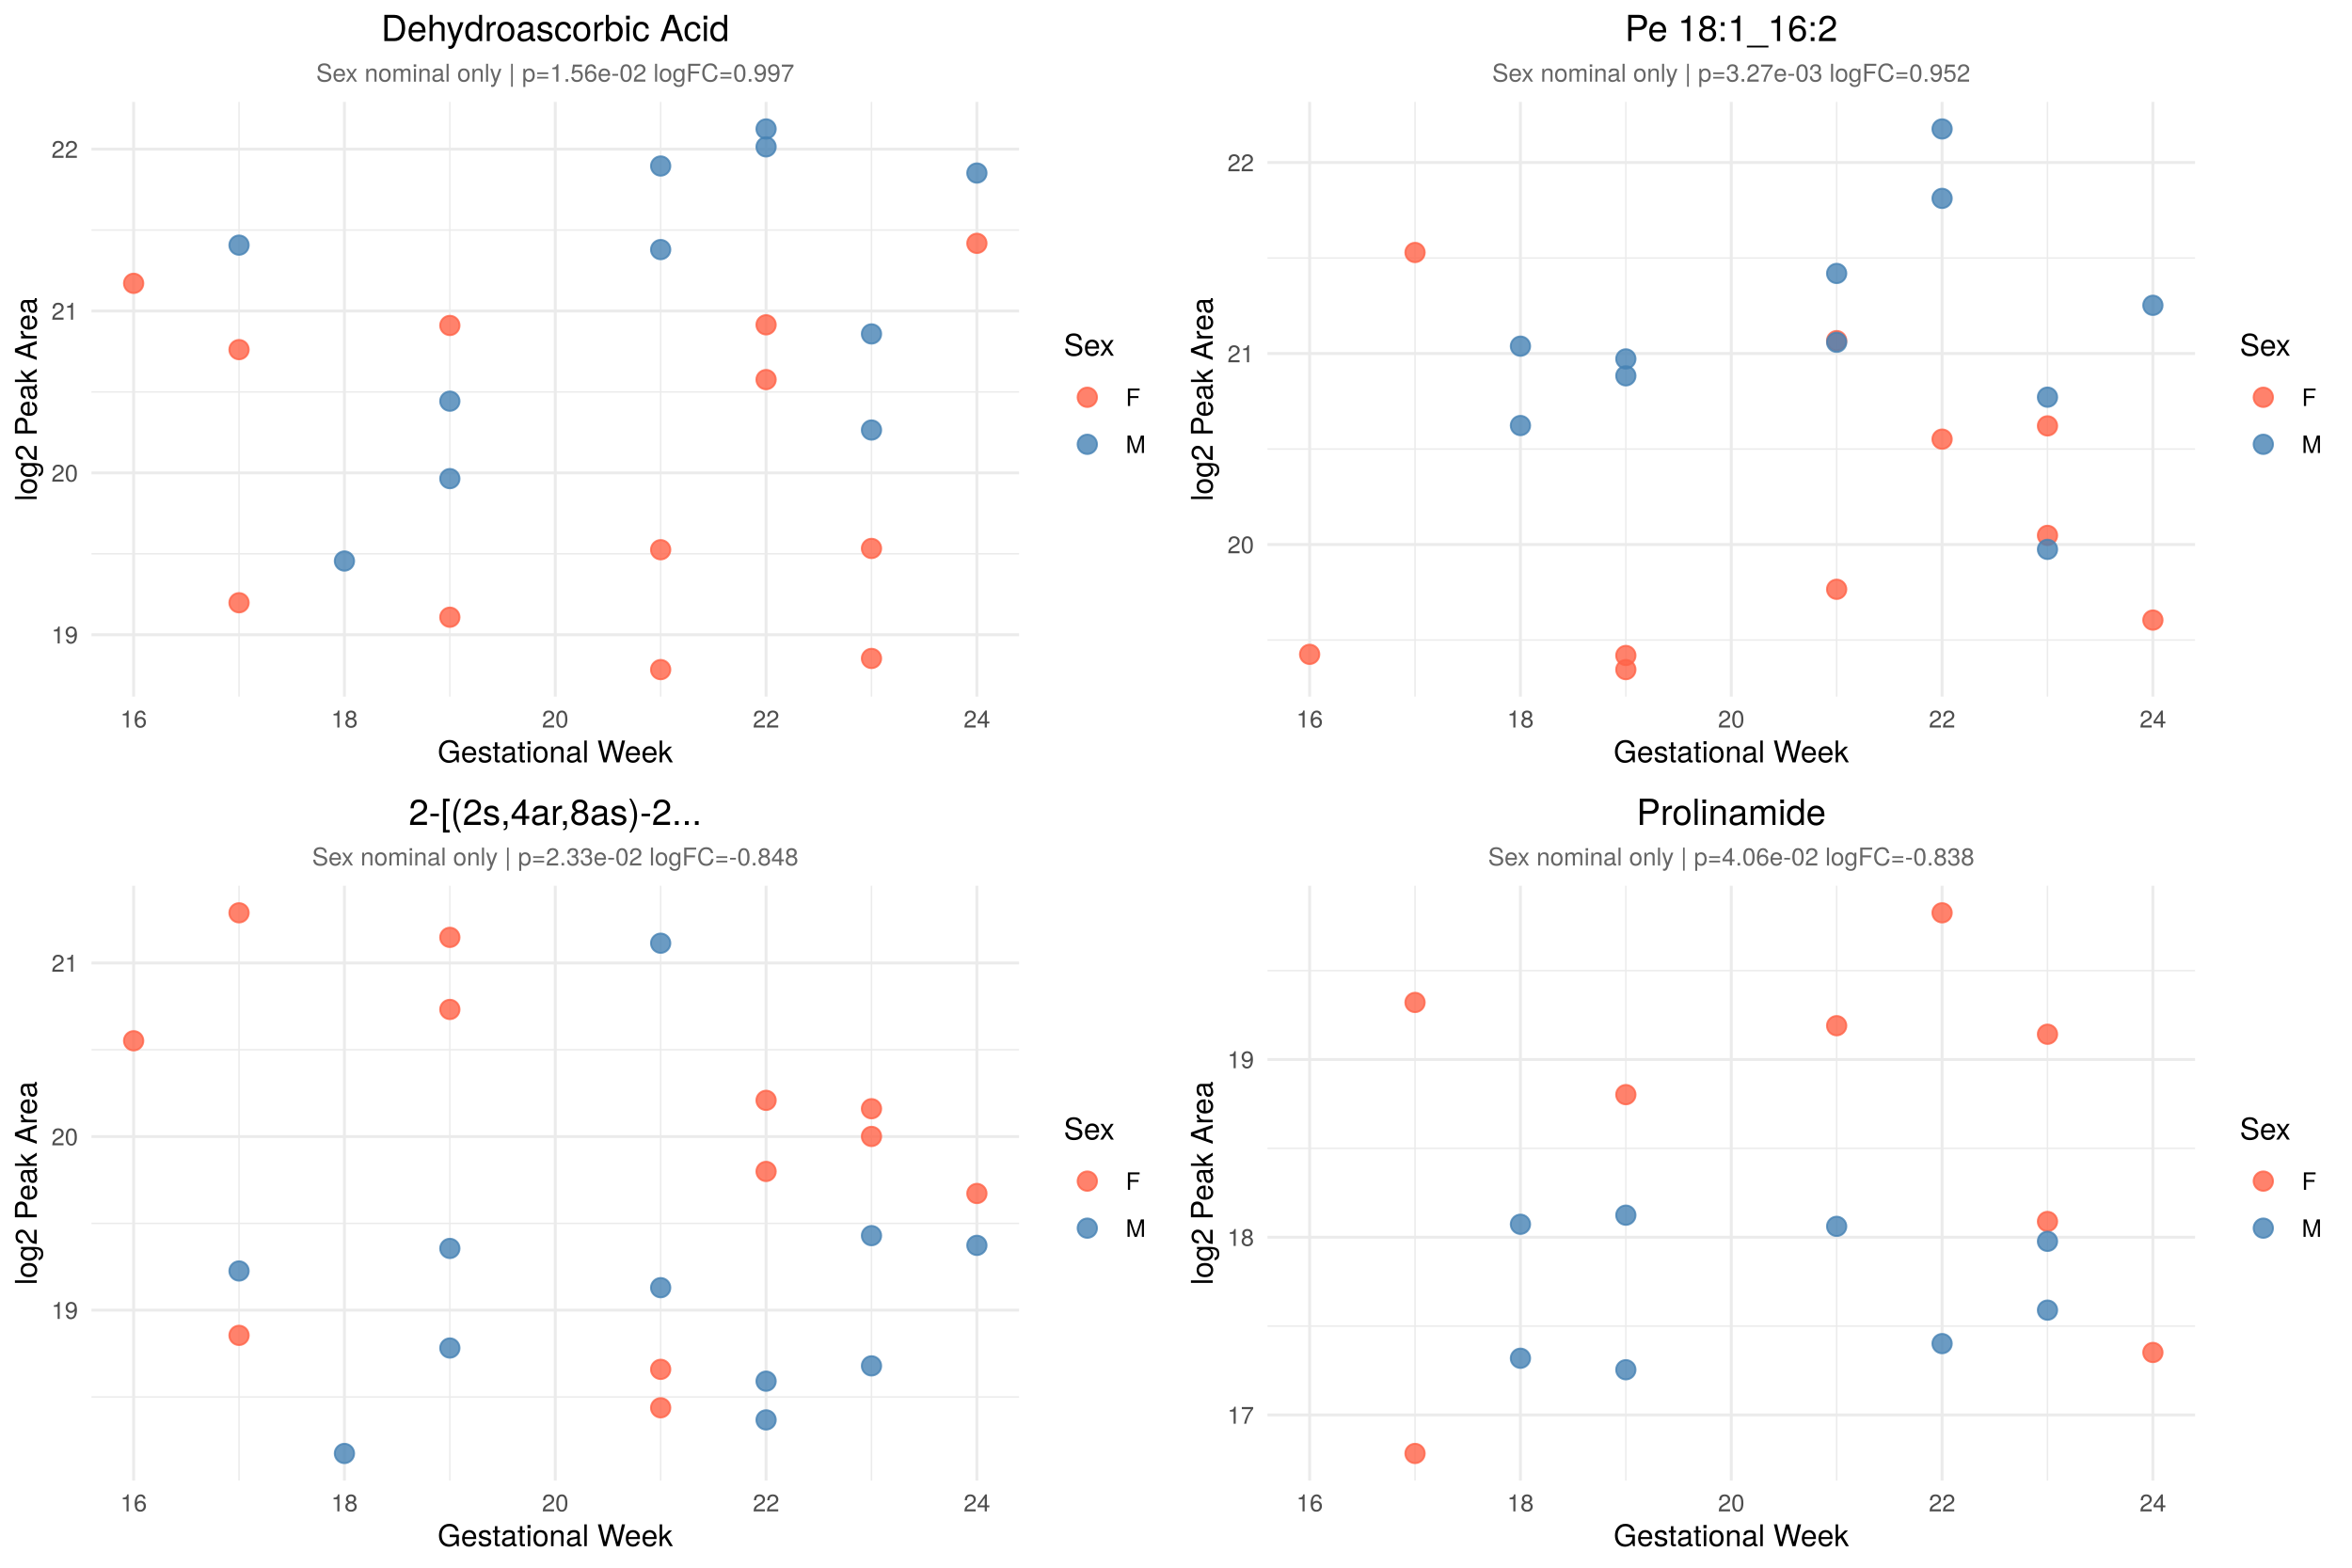
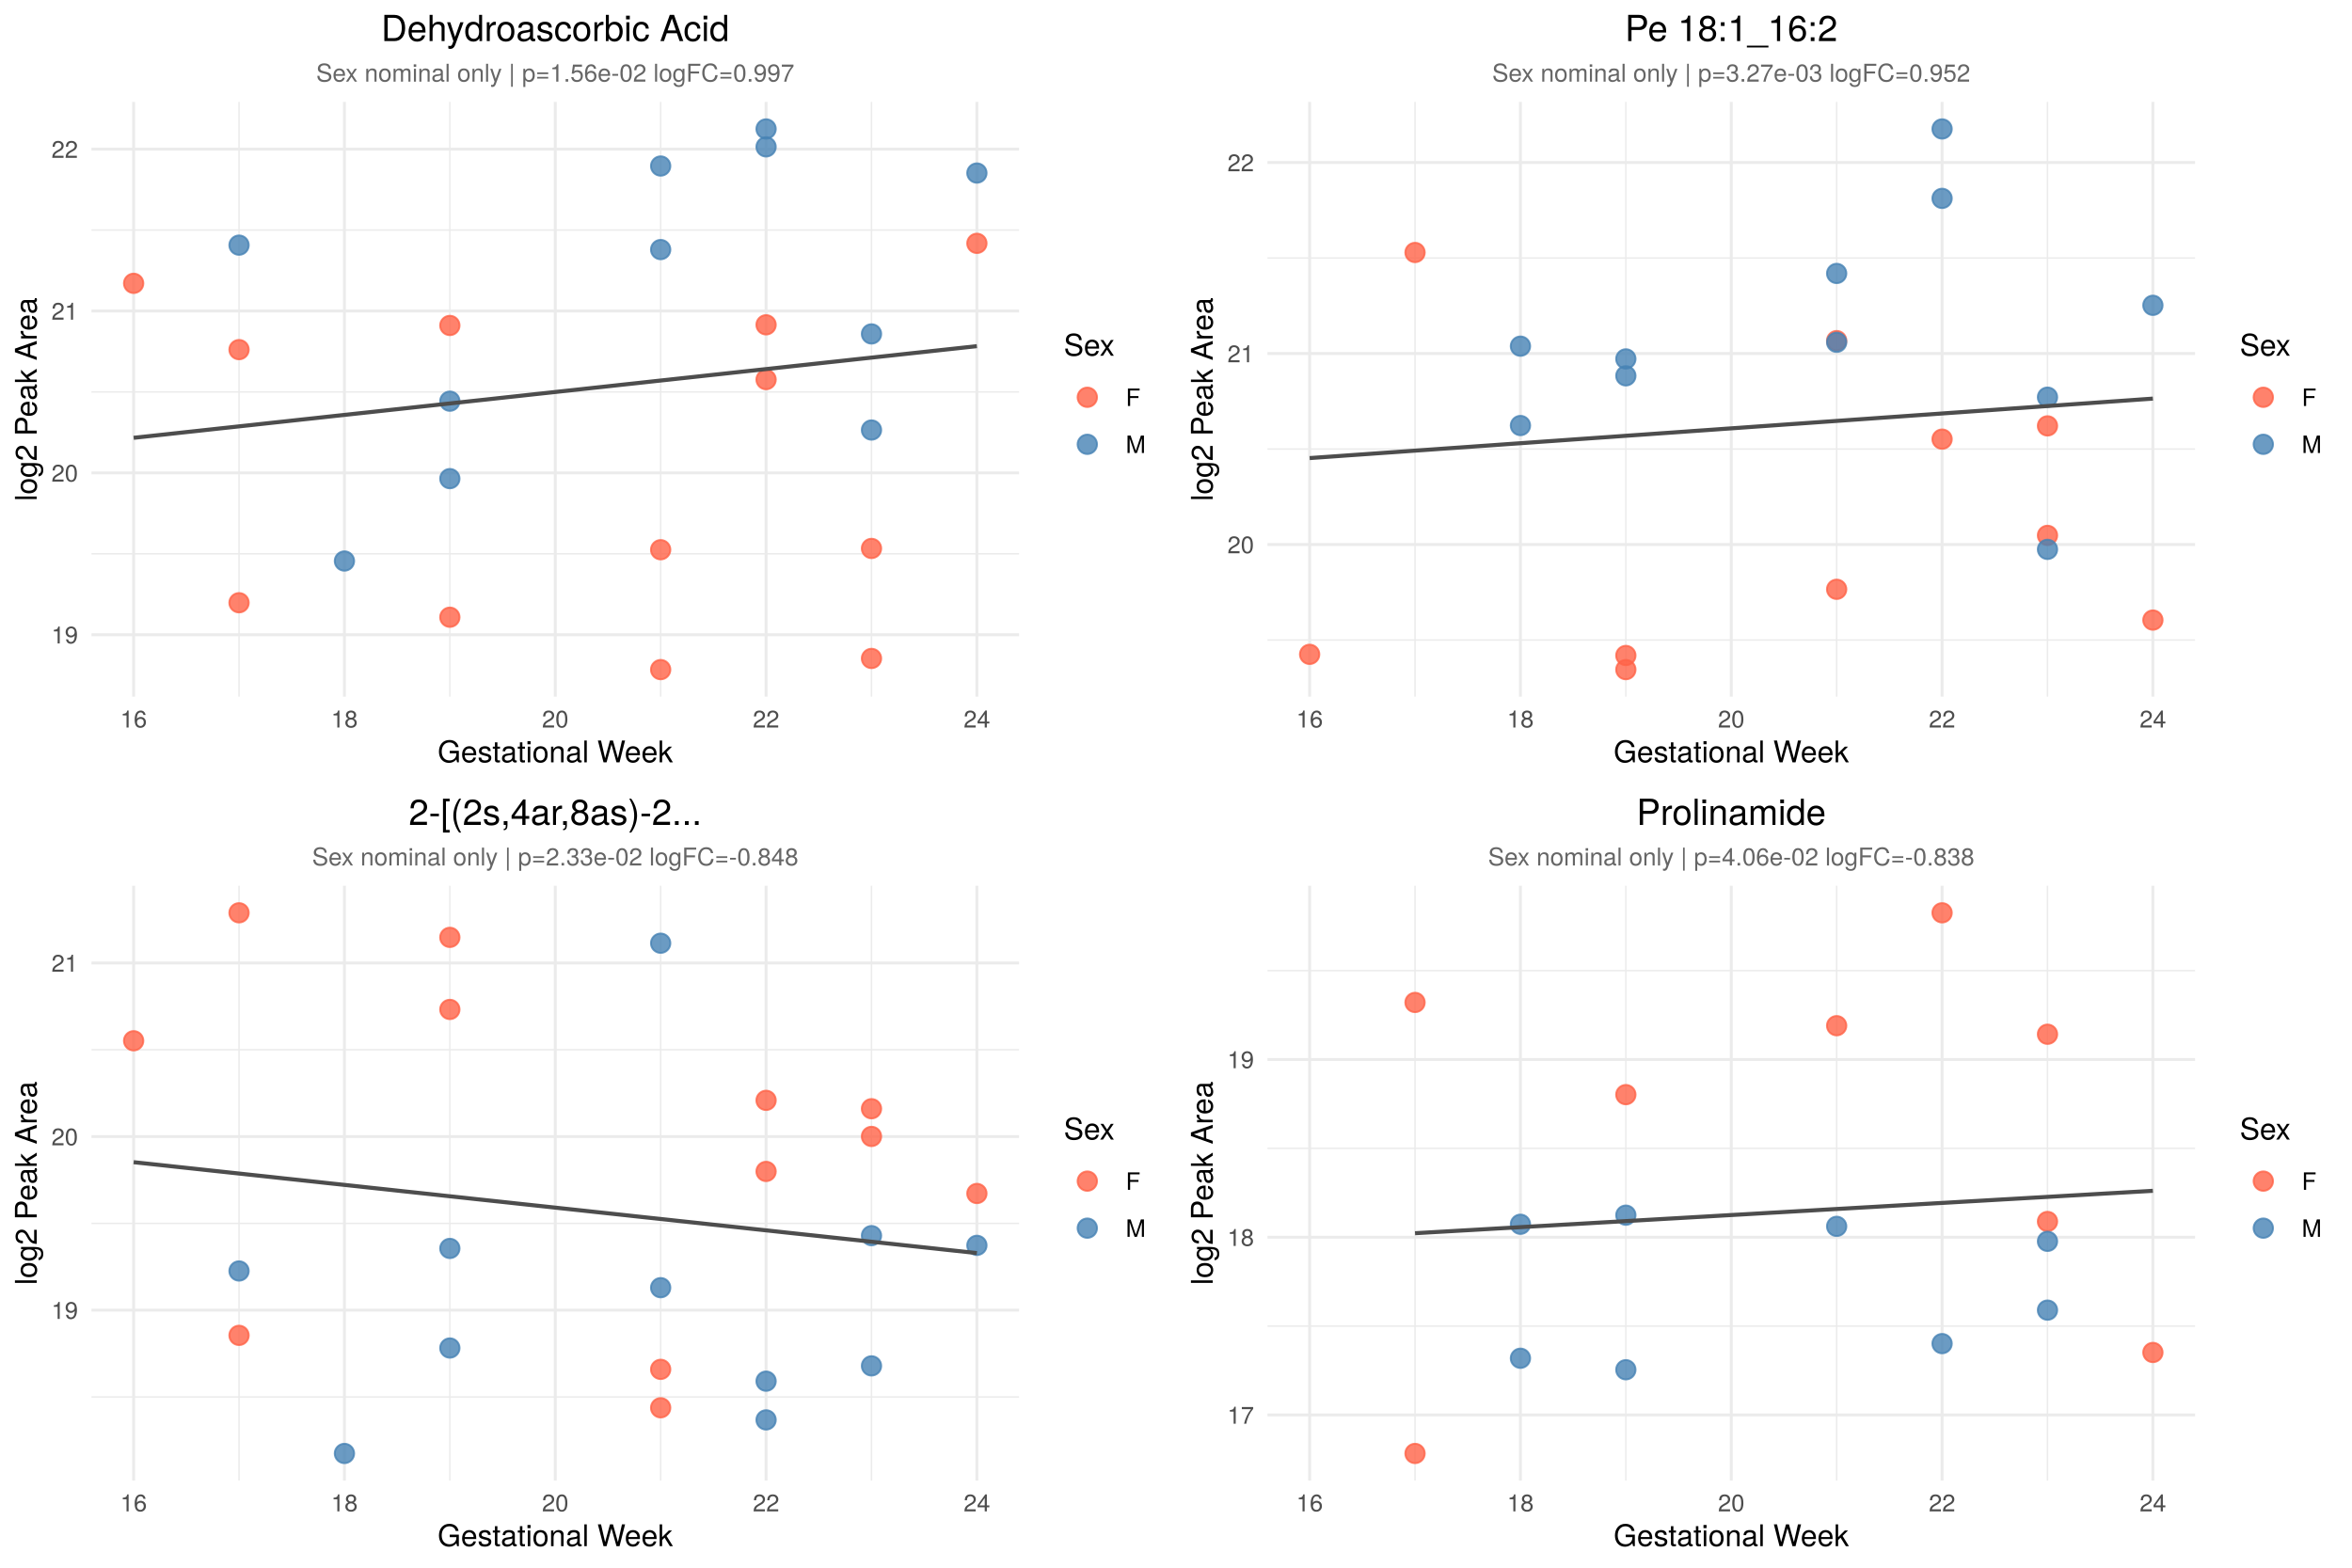
<svg xmlns="http://www.w3.org/2000/svg" class="svglite" width="864.00pt" height="576.00pt" viewBox="0 0 864.00 576.00">
  <defs>
    <style type="text/css">
    .svglite line, .svglite polyline, .svglite polygon, .svglite path, .svglite rect, .svglite circle {
      fill: none;
      stroke: #000000;
      stroke-linecap: round;
      stroke-linejoin: round;
      stroke-miterlimit: 10.00;
    }
    .svglite text {
      white-space: pre;
    }
  </style>
  </defs>
  <rect width="100%" height="100%" style="stroke: none; fill: none;" />
  <defs>
    <clipPath id="cpMC4wMHw4NjQuMDB8MC4wMHw1NzYuMDA=">
      <rect x="0.00" y="0.00" width="864.00" height="576.00" />
    </clipPath>
  </defs>
  <g clip-path="url(#cpMC4wMHw4NjQuMDB8MC4wMHw1NzYuMDA=)">
</g>
  <defs>
    <clipPath id="cpMC4wMHw0MzIuMDB8MC4wMHwyODguMDA=">
      <rect x="0" y="0.00" width="432.00" height="288.00" />
    </clipPath>
  </defs>
  <g clip-path="url(#cpMC4wMHw0MzIuMDB8MC4wMHwyODguMDA=)">
</g>
  <g clip-path="url(#cpMC4wMHw4NjQuMDB8MC4wMHw1NzYuMDA=)">
</g>
  <defs>
    <clipPath id="cpMzMuNjB8Mzc0LjM1fDM3LjQ1fDI1NS45Nw==">
      <rect x="33.60" y="37.45" width="340.75" height="218.52" />
    </clipPath>
  </defs>
  <g clip-path="url(#cpMzMuNjB8Mzc0LjM1fDM3LjQ1fDI1NS45Nw==)">
    <polyline points="33.60,203.48 374.35,203.48 " style="stroke-width: 0.53; stroke: #EBEBEB; stroke-linecap: butt;" />
    <polyline points="33.60,144.00 374.35,144.00 " style="stroke-width: 0.53; stroke: #EBEBEB; stroke-linecap: butt;" />
    <polyline points="33.60,84.53 374.35,84.53 " style="stroke-width: 0.53; stroke: #EBEBEB; stroke-linecap: butt;" />
    <polyline points="87.81,255.97 87.81,37.45 " style="stroke-width: 0.53; stroke: #EBEBEB; stroke-linecap: butt;" />
    <polyline points="165.25,255.97 165.25,37.45 " style="stroke-width: 0.53; stroke: #EBEBEB; stroke-linecap: butt;" />
    <polyline points="242.69,255.97 242.69,37.45 " style="stroke-width: 0.53; stroke: #EBEBEB; stroke-linecap: butt;" />
    <polyline points="320.14,255.97 320.14,37.45 " style="stroke-width: 0.53; stroke: #EBEBEB; stroke-linecap: butt;" />
    <polyline points="33.60,233.22 374.35,233.22 " style="stroke-width: 1.07; stroke: #EBEBEB; stroke-linecap: butt;" />
    <polyline points="33.60,173.74 374.35,173.74 " style="stroke-width: 1.07; stroke: #EBEBEB; stroke-linecap: butt;" />
    <polyline points="33.60,114.27 374.35,114.27 " style="stroke-width: 1.07; stroke: #EBEBEB; stroke-linecap: butt;" />
    <polyline points="33.60,54.79 374.35,54.79 " style="stroke-width: 1.07; stroke: #EBEBEB; stroke-linecap: butt;" />
    <polyline points="49.09,255.97 49.09,37.45 " style="stroke-width: 1.07; stroke: #EBEBEB; stroke-linecap: butt;" />
    <polyline points="126.53,255.97 126.53,37.45 " style="stroke-width: 1.07; stroke: #EBEBEB; stroke-linecap: butt;" />
    <polyline points="203.97,255.97 203.97,37.45 " style="stroke-width: 1.07; stroke: #EBEBEB; stroke-linecap: butt;" />
    <polyline points="281.42,255.97 281.42,37.45 " style="stroke-width: 1.07; stroke: #EBEBEB; stroke-linecap: butt;" />
    <polyline points="358.86,255.97 358.86,37.45 " style="stroke-width: 1.07; stroke: #EBEBEB; stroke-linecap: butt;" />
    <circle cx="242.69" cy="246.03" r="3.56" style="stroke-width: 0.71; stroke: #FF6347; stroke-opacity: 0.80; fill: #FF6347; fill-opacity: 0.80;" />
    <circle cx="281.42" cy="119.34" r="3.56" style="stroke-width: 0.71; stroke: #FF6347; stroke-opacity: 0.80; fill: #FF6347; fill-opacity: 0.80;" />
    <circle cx="281.42" cy="53.96" r="3.56" style="stroke-width: 0.71; stroke: #4682B4; stroke-opacity: 0.80; fill: #4682B4; fill-opacity: 0.80;" />
    <circle cx="242.69" cy="201.98" r="3.56" style="stroke-width: 0.71; stroke: #FF6347; stroke-opacity: 0.80; fill: #FF6347; fill-opacity: 0.80;" />
    <circle cx="281.42" cy="47.38" r="3.56" style="stroke-width: 0.71; stroke: #4682B4; stroke-opacity: 0.80; fill: #4682B4; fill-opacity: 0.80;" />
    <circle cx="281.42" cy="139.47" r="3.56" style="stroke-width: 0.71; stroke: #FF6347; stroke-opacity: 0.80; fill: #FF6347; fill-opacity: 0.80;" />
    <circle cx="242.69" cy="91.70" r="3.56" style="stroke-width: 0.71; stroke: #4682B4; stroke-opacity: 0.80; fill: #4682B4; fill-opacity: 0.80;" />
    <circle cx="126.53" cy="206.13" r="3.56" style="stroke-width: 0.71; stroke: #4682B4; stroke-opacity: 0.80; fill: #4682B4; fill-opacity: 0.80;" />
    <circle cx="320.14" cy="241.93" r="3.56" style="stroke-width: 0.71; stroke: #FF6347; stroke-opacity: 0.80; fill: #FF6347; fill-opacity: 0.80;" />
    <circle cx="320.14" cy="201.51" r="3.56" style="stroke-width: 0.71; stroke: #FF6347; stroke-opacity: 0.80; fill: #FF6347; fill-opacity: 0.80;" />
    <circle cx="87.81" cy="128.46" r="3.56" style="stroke-width: 0.71; stroke: #FF6347; stroke-opacity: 0.80; fill: #FF6347; fill-opacity: 0.80;" />
    <circle cx="358.86" cy="63.58" r="3.56" style="stroke-width: 0.71; stroke: #4682B4; stroke-opacity: 0.80; fill: #4682B4; fill-opacity: 0.80;" />
    <circle cx="87.81" cy="221.46" r="3.56" style="stroke-width: 0.71; stroke: #FF6347; stroke-opacity: 0.80; fill: #FF6347; fill-opacity: 0.80;" />
    <circle cx="49.09" cy="104.10" r="3.56" style="stroke-width: 0.71; stroke: #FF6347; stroke-opacity: 0.80; fill: #FF6347; fill-opacity: 0.80;" />
    <circle cx="320.14" cy="158.00" r="3.56" style="stroke-width: 0.71; stroke: #4682B4; stroke-opacity: 0.80; fill: #4682B4; fill-opacity: 0.80;" />
    <circle cx="165.25" cy="119.58" r="3.56" style="stroke-width: 0.71; stroke: #FF6347; stroke-opacity: 0.80; fill: #FF6347; fill-opacity: 0.80;" />
    <circle cx="320.14" cy="122.69" r="3.56" style="stroke-width: 0.71; stroke: #4682B4; stroke-opacity: 0.80; fill: #4682B4; fill-opacity: 0.80;" />
    <circle cx="358.86" cy="89.41" r="3.56" style="stroke-width: 0.71; stroke: #FF6347; stroke-opacity: 0.80; fill: #FF6347; fill-opacity: 0.80;" />
    <circle cx="165.25" cy="226.78" r="3.56" style="stroke-width: 0.71; stroke: #FF6347; stroke-opacity: 0.80; fill: #FF6347; fill-opacity: 0.80;" />
    <circle cx="87.81" cy="90.07" r="3.56" style="stroke-width: 0.71; stroke: #4682B4; stroke-opacity: 0.80; fill: #4682B4; fill-opacity: 0.80;" />
    <circle cx="165.25" cy="175.86" r="3.56" style="stroke-width: 0.71; stroke: #4682B4; stroke-opacity: 0.80; fill: #4682B4; fill-opacity: 0.80;" />
    <circle cx="165.25" cy="147.40" r="3.56" style="stroke-width: 0.71; stroke: #4682B4; stroke-opacity: 0.80; fill: #4682B4; fill-opacity: 0.80;" />
    <circle cx="242.69" cy="61.00" r="3.56" style="stroke-width: 0.71; stroke: #4682B4; stroke-opacity: 0.80; fill: #4682B4; fill-opacity: 0.80;" />
+     <polyline points="49.09,160.86 53.01,160.44 56.93,160.01 60.85,159.59 64.77,159.16 68.69,158.73 72.61,158.31 76.54,157.88 80.46,157.45 84.38,157.03 88.30,156.60 92.22,156.18 96.14,155.75 100.06,155.32 103.98,154.90 107.91,154.47 111.83,154.04 115.75,153.62 119.67,153.19 123.59,152.76 127.51,152.34 131.43,151.91 135.35,151.49 139.27,151.06 143.20,150.63 147.12,150.21 151.04,149.78 154.96,149.35 158.88,148.93 162.80,148.50 166.72,148.08 170.64,147.65 174.56,147.22 178.49,146.80 182.41,146.37 186.33,145.94 190.25,145.52 194.17,145.09 198.09,144.66 202.01,144.24 205.93,143.81 209.85,143.39 213.78,142.96 217.70,142.53 221.62,142.11 225.54,141.68 229.46,141.25 233.38,140.83 237.30,140.40 241.22,139.97 245.14,139.55 249.07,139.12 252.99,138.70 256.91,138.27 260.83,137.84 264.75,137.42 268.67,136.99 272.59,136.56 276.51,136.14 280.44,135.71 284.36,135.29 288.28,134.86 292.20,134.43 296.12,134.01 300.04,133.58 303.96,133.15 307.88,132.73 311.80,132.30 315.73,131.87 319.65,131.45 323.57,131.02 327.49,130.60 331.41,130.17 335.33,129.74 339.25,129.32 343.17,128.89 347.09,128.46 351.02,128.04 354.94,127.61 358.86,127.18 " style="stroke-width: 1.49; stroke: #4D4D4D; stroke-linecap: butt;" />
  </g>
  <g clip-path="url(#cpMC4wMHw4NjQuMDB8MC4wMHw1NzYuMDA=)">
    <text x="28.67" y="236.42" text-anchor="end" style="font-size: 8.80px; font-weight: 0;fill: #4D4D4D; font-family: &quot;TeX Gyre Heros&quot;;" textLength="9.78px" lengthAdjust="spacingAndGlyphs">19</text>
    <text x="28.67" y="176.95" text-anchor="end" style="font-size: 8.80px; font-weight: 0;fill: #4D4D4D; font-family: &quot;TeX Gyre Heros&quot;;" textLength="9.78px" lengthAdjust="spacingAndGlyphs">20</text>
    <text x="28.67" y="117.47" text-anchor="end" style="font-size: 8.80px; font-weight: 0;fill: #4D4D4D; font-family: &quot;TeX Gyre Heros&quot;;" textLength="9.78px" lengthAdjust="spacingAndGlyphs">21</text>
    <text x="28.67" y="58.00" text-anchor="end" style="font-size: 8.80px; font-weight: 0;fill: #4D4D4D; font-family: &quot;TeX Gyre Heros&quot;;" textLength="9.78px" lengthAdjust="spacingAndGlyphs">22</text>
    <text x="49.09" y="267.31" text-anchor="middle" style="font-size: 8.80px; font-weight: 0;fill: #4D4D4D; font-family: &quot;TeX Gyre Heros&quot;;" textLength="9.78px" lengthAdjust="spacingAndGlyphs">16</text>
    <text x="126.53" y="267.31" text-anchor="middle" style="font-size: 8.80px; font-weight: 0;fill: #4D4D4D; font-family: &quot;TeX Gyre Heros&quot;;" textLength="9.78px" lengthAdjust="spacingAndGlyphs">18</text>
    <text x="203.97" y="267.31" text-anchor="middle" style="font-size: 8.80px; font-weight: 0;fill: #4D4D4D; font-family: &quot;TeX Gyre Heros&quot;;" textLength="9.78px" lengthAdjust="spacingAndGlyphs">20</text>
    <text x="281.42" y="267.31" text-anchor="middle" style="font-size: 8.80px; font-weight: 0;fill: #4D4D4D; font-family: &quot;TeX Gyre Heros&quot;;" textLength="9.78px" lengthAdjust="spacingAndGlyphs">22</text>
    <text x="358.86" y="267.31" text-anchor="middle" style="font-size: 8.80px; font-weight: 0;fill: #4D4D4D; font-family: &quot;TeX Gyre Heros&quot;;" textLength="9.78px" lengthAdjust="spacingAndGlyphs">24</text>
    <text x="203.97" y="280.10" text-anchor="middle" style="font-size: 11.00px; font-weight: 0; font-family: &quot;TeX Gyre Heros&quot;;" textLength="86.80px" lengthAdjust="spacingAndGlyphs">Gestational Week</text>
    <text transform="translate(13.50,146.71) rotate(-90)" text-anchor="middle" style="font-size: 11.00px; font-weight: 0; font-family: &quot;TeX Gyre Heros&quot;;" textLength="75.19px" lengthAdjust="spacingAndGlyphs">log2 Peak Area</text>
    <text x="390.78" y="130.70" style="font-size: 11.00px; font-weight: 0; font-family: &quot;TeX Gyre Heros&quot;;" textLength="18.95px" lengthAdjust="spacingAndGlyphs">Sex</text>
    <circle cx="399.42" cy="145.97" r="3.56" style="stroke-width: 0.71; stroke: #FF6347; stroke-opacity: 0.80; fill: #FF6347; fill-opacity: 0.80;" />
    <circle cx="399.42" cy="163.25" r="3.56" style="stroke-width: 0.71; stroke: #4682B4; stroke-opacity: 0.80; fill: #4682B4; fill-opacity: 0.80;" />
    <text x="413.54" y="149.17" style="font-size: 8.80px; font-weight: 0; font-family: &quot;TeX Gyre Heros&quot;;" textLength="5.38px" lengthAdjust="spacingAndGlyphs">F</text>
    <text x="413.54" y="166.45" style="font-size: 8.80px; font-weight: 0; font-family: &quot;TeX Gyre Heros&quot;;" textLength="7.33px" lengthAdjust="spacingAndGlyphs">M</text>
    <text x="203.97" y="29.99" text-anchor="middle" style="font-size: 9.00px; font-weight: 0;fill: #666666; font-family: &quot;TeX Gyre Heros&quot;;" textLength="178.48px" lengthAdjust="spacingAndGlyphs">Sex nominal only | p=1.56e-02  logFC=0.997</text>
    <text x="203.97" y="15.09" text-anchor="middle" style="font-size: 13.20px; font-weight: 0; font-family: &quot;TeX Gyre Heros&quot;;" textLength="128.24px" lengthAdjust="spacingAndGlyphs">Dehydroascorbic Acid</text>
  </g>
  <defs>
    <clipPath id="cpNDMyLjAwfDg2NC4wMHwwLjAwfDI4OC4wMA==">
      <rect x="432.00" y="0.00" width="432.00" height="288.00" />
    </clipPath>
  </defs>
  <g clip-path="url(#cpNDMyLjAwfDg2NC4wMHwwLjAwfDI4OC4wMA==)">
</g>
  <g clip-path="url(#cpMC4wMHw4NjQuMDB8MC4wMHw1NzYuMDA=)">
</g>
  <defs>
    <clipPath id="cpNDY1LjYwfDgwNi4zNXwzNy40NXwyNTUuOTc=">
      <rect x="465.60" y="37.45" width="340.75" height="218.52" />
    </clipPath>
  </defs>
  <g clip-path="url(#cpNDY1LjYwfDgwNi4zNXwzNy40NXwyNTUuOTc=)">
    <polyline points="465.60,235.16 806.35,235.16 " style="stroke-width: 0.53; stroke: #EBEBEB; stroke-linecap: butt;" />
    <polyline points="465.60,164.98 806.35,164.98 " style="stroke-width: 0.53; stroke: #EBEBEB; stroke-linecap: butt;" />
    <polyline points="465.60,94.80 806.35,94.80 " style="stroke-width: 0.53; stroke: #EBEBEB; stroke-linecap: butt;" />
    <polyline points="519.81,255.97 519.81,37.45 " style="stroke-width: 0.53; stroke: #EBEBEB; stroke-linecap: butt;" />
    <polyline points="597.25,255.97 597.25,37.45 " style="stroke-width: 0.53; stroke: #EBEBEB; stroke-linecap: butt;" />
    <polyline points="674.69,255.97 674.69,37.45 " style="stroke-width: 0.53; stroke: #EBEBEB; stroke-linecap: butt;" />
    <polyline points="752.14,255.97 752.14,37.45 " style="stroke-width: 0.53; stroke: #EBEBEB; stroke-linecap: butt;" />
    <polyline points="465.60,200.07 806.35,200.07 " style="stroke-width: 1.07; stroke: #EBEBEB; stroke-linecap: butt;" />
    <polyline points="465.60,129.89 806.35,129.89 " style="stroke-width: 1.07; stroke: #EBEBEB; stroke-linecap: butt;" />
    <polyline points="465.60,59.71 806.35,59.71 " style="stroke-width: 1.07; stroke: #EBEBEB; stroke-linecap: butt;" />
    <polyline points="481.09,255.97 481.09,37.45 " style="stroke-width: 1.07; stroke: #EBEBEB; stroke-linecap: butt;" />
    <polyline points="558.53,255.97 558.53,37.45 " style="stroke-width: 1.07; stroke: #EBEBEB; stroke-linecap: butt;" />
    <polyline points="635.97,255.97 635.97,37.45 " style="stroke-width: 1.07; stroke: #EBEBEB; stroke-linecap: butt;" />
    <polyline points="713.42,255.97 713.42,37.45 " style="stroke-width: 1.07; stroke: #EBEBEB; stroke-linecap: butt;" />
    <polyline points="790.86,255.97 790.86,37.45 " style="stroke-width: 1.07; stroke: #EBEBEB; stroke-linecap: butt;" />
    <circle cx="674.69" cy="125.15" r="3.56" style="stroke-width: 0.71; stroke: #FF6347; stroke-opacity: 0.80; fill: #FF6347; fill-opacity: 0.80;" />
    <circle cx="713.42" cy="161.35" r="3.56" style="stroke-width: 0.71; stroke: #FF6347; stroke-opacity: 0.80; fill: #FF6347; fill-opacity: 0.80;" />
    <circle cx="713.42" cy="47.38" r="3.56" style="stroke-width: 0.71; stroke: #4682B4; stroke-opacity: 0.80; fill: #4682B4; fill-opacity: 0.80;" />
    <circle cx="674.69" cy="216.52" r="3.56" style="stroke-width: 0.71; stroke: #FF6347; stroke-opacity: 0.80; fill: #FF6347; fill-opacity: 0.80;" />
    <circle cx="713.42" cy="72.89" r="3.56" style="stroke-width: 0.71; stroke: #4682B4; stroke-opacity: 0.80; fill: #4682B4; fill-opacity: 0.80;" />
    <circle cx="674.69" cy="100.47" r="3.56" style="stroke-width: 0.71; stroke: #4682B4; stroke-opacity: 0.80; fill: #4682B4; fill-opacity: 0.80;" />
    <circle cx="558.53" cy="127.19" r="3.56" style="stroke-width: 0.71; stroke: #4682B4; stroke-opacity: 0.80; fill: #4682B4; fill-opacity: 0.80;" />
    <circle cx="752.14" cy="196.71" r="3.56" style="stroke-width: 0.71; stroke: #FF6347; stroke-opacity: 0.80; fill: #FF6347; fill-opacity: 0.80;" />
    <circle cx="752.14" cy="156.48" r="3.56" style="stroke-width: 0.71; stroke: #FF6347; stroke-opacity: 0.80; fill: #FF6347; fill-opacity: 0.80;" />
    <circle cx="558.53" cy="156.35" r="3.56" style="stroke-width: 0.71; stroke: #4682B4; stroke-opacity: 0.80; fill: #4682B4; fill-opacity: 0.80;" />
    <circle cx="519.81" cy="92.77" r="3.56" style="stroke-width: 0.71; stroke: #FF6347; stroke-opacity: 0.80; fill: #FF6347; fill-opacity: 0.80;" />
    <circle cx="790.86" cy="112.18" r="3.56" style="stroke-width: 0.71; stroke: #4682B4; stroke-opacity: 0.80; fill: #4682B4; fill-opacity: 0.80;" />
    <circle cx="481.09" cy="240.42" r="3.56" style="stroke-width: 0.71; stroke: #FF6347; stroke-opacity: 0.80; fill: #FF6347; fill-opacity: 0.80;" />
    <circle cx="752.14" cy="201.85" r="3.56" style="stroke-width: 0.71; stroke: #4682B4; stroke-opacity: 0.80; fill: #4682B4; fill-opacity: 0.80;" />
    <circle cx="597.25" cy="240.84" r="3.56" style="stroke-width: 0.71; stroke: #FF6347; stroke-opacity: 0.80; fill: #FF6347; fill-opacity: 0.80;" />
    <circle cx="752.14" cy="145.93" r="3.56" style="stroke-width: 0.71; stroke: #4682B4; stroke-opacity: 0.80; fill: #4682B4; fill-opacity: 0.80;" />
    <circle cx="790.86" cy="227.83" r="3.56" style="stroke-width: 0.71; stroke: #FF6347; stroke-opacity: 0.80; fill: #FF6347; fill-opacity: 0.80;" />
    <circle cx="597.25" cy="246.03" r="3.56" style="stroke-width: 0.71; stroke: #FF6347; stroke-opacity: 0.80; fill: #FF6347; fill-opacity: 0.80;" />
    <circle cx="597.25" cy="131.87" r="3.56" style="stroke-width: 0.71; stroke: #4682B4; stroke-opacity: 0.80; fill: #4682B4; fill-opacity: 0.80;" />
    <circle cx="597.25" cy="138.09" r="3.56" style="stroke-width: 0.71; stroke: #4682B4; stroke-opacity: 0.80; fill: #4682B4; fill-opacity: 0.80;" />
    <circle cx="674.69" cy="125.77" r="3.56" style="stroke-width: 0.71; stroke: #4682B4; stroke-opacity: 0.80; fill: #4682B4; fill-opacity: 0.80;" />
+     <polyline points="481.09,168.31 485.01,168.03 488.93,167.76 492.85,167.48 496.77,167.20 500.69,166.93 504.61,166.65 508.54,166.37 512.46,166.10 516.38,165.82 520.30,165.54 524.22,165.27 528.14,164.99 532.06,164.71 535.98,164.44 539.91,164.16 543.83,163.88 547.75,163.61 551.67,163.33 555.59,163.05 559.51,162.78 563.43,162.50 567.35,162.22 571.27,161.95 575.20,161.67 579.12,161.39 583.04,161.12 586.96,160.84 590.88,160.57 594.80,160.29 598.72,160.01 602.64,159.74 606.56,159.46 610.49,159.18 614.41,158.91 618.33,158.63 622.25,158.35 626.17,158.08 630.09,157.80 634.01,157.52 637.93,157.25 641.85,156.97 645.78,156.69 649.70,156.42 653.62,156.14 657.54,155.86 661.46,155.59 665.38,155.31 669.30,155.03 673.22,154.76 677.14,154.48 681.07,154.20 684.99,153.93 688.91,153.65 692.83,153.37 696.75,153.10 700.67,152.82 704.59,152.54 708.51,152.27 712.44,151.99 716.36,151.71 720.28,151.44 724.20,151.16 728.12,150.88 732.04,150.61 735.96,150.33 739.88,150.05 743.80,149.78 747.73,149.50 751.65,149.22 755.57,148.95 759.49,148.67 763.41,148.39 767.33,148.12 771.25,147.84 775.17,147.56 779.09,147.29 783.02,147.01 786.94,146.73 790.86,146.46 " style="stroke-width: 1.49; stroke: #4D4D4D; stroke-linecap: butt;" />
  </g>
  <g clip-path="url(#cpMC4wMHw4NjQuMDB8MC4wMHw1NzYuMDA=)">
    <text x="460.67" y="203.28" text-anchor="end" style="font-size: 8.80px; font-weight: 0;fill: #4D4D4D; font-family: &quot;TeX Gyre Heros&quot;;" textLength="9.78px" lengthAdjust="spacingAndGlyphs">20</text>
    <text x="460.67" y="133.10" text-anchor="end" style="font-size: 8.80px; font-weight: 0;fill: #4D4D4D; font-family: &quot;TeX Gyre Heros&quot;;" textLength="9.78px" lengthAdjust="spacingAndGlyphs">21</text>
    <text x="460.67" y="62.92" text-anchor="end" style="font-size: 8.80px; font-weight: 0;fill: #4D4D4D; font-family: &quot;TeX Gyre Heros&quot;;" textLength="9.78px" lengthAdjust="spacingAndGlyphs">22</text>
    <text x="481.09" y="267.31" text-anchor="middle" style="font-size: 8.80px; font-weight: 0;fill: #4D4D4D; font-family: &quot;TeX Gyre Heros&quot;;" textLength="9.78px" lengthAdjust="spacingAndGlyphs">16</text>
    <text x="558.53" y="267.31" text-anchor="middle" style="font-size: 8.80px; font-weight: 0;fill: #4D4D4D; font-family: &quot;TeX Gyre Heros&quot;;" textLength="9.78px" lengthAdjust="spacingAndGlyphs">18</text>
    <text x="635.97" y="267.31" text-anchor="middle" style="font-size: 8.80px; font-weight: 0;fill: #4D4D4D; font-family: &quot;TeX Gyre Heros&quot;;" textLength="9.78px" lengthAdjust="spacingAndGlyphs">20</text>
    <text x="713.42" y="267.31" text-anchor="middle" style="font-size: 8.80px; font-weight: 0;fill: #4D4D4D; font-family: &quot;TeX Gyre Heros&quot;;" textLength="9.78px" lengthAdjust="spacingAndGlyphs">22</text>
    <text x="790.86" y="267.31" text-anchor="middle" style="font-size: 8.80px; font-weight: 0;fill: #4D4D4D; font-family: &quot;TeX Gyre Heros&quot;;" textLength="9.78px" lengthAdjust="spacingAndGlyphs">24</text>
    <text x="635.97" y="280.10" text-anchor="middle" style="font-size: 11.00px; font-weight: 0; font-family: &quot;TeX Gyre Heros&quot;;" textLength="86.80px" lengthAdjust="spacingAndGlyphs">Gestational Week</text>
    <text transform="translate(445.50,146.71) rotate(-90)" text-anchor="middle" style="font-size: 11.00px; font-weight: 0; font-family: &quot;TeX Gyre Heros&quot;;" textLength="75.19px" lengthAdjust="spacingAndGlyphs">log2 Peak Area</text>
    <text x="822.78" y="130.70" style="font-size: 11.00px; font-weight: 0; font-family: &quot;TeX Gyre Heros&quot;;" textLength="18.95px" lengthAdjust="spacingAndGlyphs">Sex</text>
    <circle cx="831.42" cy="145.97" r="3.56" style="stroke-width: 0.71; stroke: #FF6347; stroke-opacity: 0.80; fill: #FF6347; fill-opacity: 0.80;" />
    <circle cx="831.42" cy="163.25" r="3.56" style="stroke-width: 0.71; stroke: #4682B4; stroke-opacity: 0.80; fill: #4682B4; fill-opacity: 0.80;" />
    <text x="845.54" y="149.17" style="font-size: 8.80px; font-weight: 0; font-family: &quot;TeX Gyre Heros&quot;;" textLength="5.38px" lengthAdjust="spacingAndGlyphs">F</text>
    <text x="845.54" y="166.45" style="font-size: 8.80px; font-weight: 0; font-family: &quot;TeX Gyre Heros&quot;;" textLength="7.33px" lengthAdjust="spacingAndGlyphs">M</text>
    <text x="635.97" y="29.99" text-anchor="middle" style="font-size: 9.00px; font-weight: 0;fill: #666666; font-family: &quot;TeX Gyre Heros&quot;;" textLength="178.48px" lengthAdjust="spacingAndGlyphs">Sex nominal only | p=3.27e-03  logFC=0.952</text>
    <text x="635.97" y="15.09" text-anchor="middle" style="font-size: 13.20px; font-weight: 0; font-family: &quot;TeX Gyre Heros&quot;;" textLength="78.43px" lengthAdjust="spacingAndGlyphs">Pe 18:1_16:2</text>
  </g>
  <defs>
    <clipPath id="cpMC4wMHw0MzIuMDB8Mjg4LjAwfDU3Ni4wMA==">
      <rect x="0" y="288.00" width="432.00" height="288.00" />
    </clipPath>
  </defs>
  <g clip-path="url(#cpMC4wMHw0MzIuMDB8Mjg4LjAwfDU3Ni4wMA==)">
</g>
  <g clip-path="url(#cpMC4wMHw4NjQuMDB8MC4wMHw1NzYuMDA=)">
</g>
  <defs>
    <clipPath id="cpMzMuNjB8Mzc0LjM1fDMyNS40NXw1NDMuOTc=">
      <rect x="33.60" y="325.45" width="340.75" height="218.52" />
    </clipPath>
  </defs>
  <g clip-path="url(#cpMzMuNjB8Mzc0LjM1fDMyNS40NXw1NDMuOTc=)">
    <polyline points="33.60,513.28 374.35,513.28 " style="stroke-width: 0.53; stroke: #EBEBEB; stroke-linecap: butt;" />
    <polyline points="33.60,449.49 374.35,449.49 " style="stroke-width: 0.53; stroke: #EBEBEB; stroke-linecap: butt;" />
    <polyline points="33.60,385.71 374.35,385.71 " style="stroke-width: 0.53; stroke: #EBEBEB; stroke-linecap: butt;" />
    <polyline points="87.81,543.97 87.81,325.45 " style="stroke-width: 0.53; stroke: #EBEBEB; stroke-linecap: butt;" />
    <polyline points="165.25,543.97 165.25,325.45 " style="stroke-width: 0.53; stroke: #EBEBEB; stroke-linecap: butt;" />
    <polyline points="242.69,543.97 242.69,325.45 " style="stroke-width: 0.53; stroke: #EBEBEB; stroke-linecap: butt;" />
    <polyline points="320.14,543.97 320.14,325.45 " style="stroke-width: 0.53; stroke: #EBEBEB; stroke-linecap: butt;" />
    <polyline points="33.60,481.38 374.35,481.38 " style="stroke-width: 1.07; stroke: #EBEBEB; stroke-linecap: butt;" />
    <polyline points="33.60,417.60 374.35,417.60 " style="stroke-width: 1.07; stroke: #EBEBEB; stroke-linecap: butt;" />
    <polyline points="33.60,353.82 374.35,353.82 " style="stroke-width: 1.07; stroke: #EBEBEB; stroke-linecap: butt;" />
    <polyline points="49.09,543.97 49.09,325.45 " style="stroke-width: 1.07; stroke: #EBEBEB; stroke-linecap: butt;" />
    <polyline points="126.53,543.97 126.53,325.45 " style="stroke-width: 1.07; stroke: #EBEBEB; stroke-linecap: butt;" />
    <polyline points="203.97,543.97 203.97,325.45 " style="stroke-width: 1.07; stroke: #EBEBEB; stroke-linecap: butt;" />
    <polyline points="281.42,543.97 281.42,325.45 " style="stroke-width: 1.07; stroke: #EBEBEB; stroke-linecap: butt;" />
    <polyline points="358.86,543.97 358.86,325.45 " style="stroke-width: 1.07; stroke: #EBEBEB; stroke-linecap: butt;" />
    <circle cx="242.69" cy="517.25" r="3.56" style="stroke-width: 0.71; stroke: #FF6347; stroke-opacity: 0.80; fill: #FF6347; fill-opacity: 0.80;" />
    <circle cx="281.42" cy="430.41" r="3.56" style="stroke-width: 0.71; stroke: #FF6347; stroke-opacity: 0.80; fill: #FF6347; fill-opacity: 0.80;" />
    <circle cx="281.42" cy="507.47" r="3.56" style="stroke-width: 0.71; stroke: #4682B4; stroke-opacity: 0.80; fill: #4682B4; fill-opacity: 0.80;" />
    <circle cx="242.69" cy="503.13" r="3.56" style="stroke-width: 0.71; stroke: #FF6347; stroke-opacity: 0.80; fill: #FF6347; fill-opacity: 0.80;" />
    <circle cx="281.42" cy="521.70" r="3.56" style="stroke-width: 0.71; stroke: #4682B4; stroke-opacity: 0.80; fill: #4682B4; fill-opacity: 0.80;" />
    <circle cx="281.42" cy="404.29" r="3.56" style="stroke-width: 0.71; stroke: #FF6347; stroke-opacity: 0.80; fill: #FF6347; fill-opacity: 0.80;" />
    <circle cx="242.69" cy="346.55" r="3.56" style="stroke-width: 0.71; stroke: #4682B4; stroke-opacity: 0.80; fill: #4682B4; fill-opacity: 0.80;" />
    <circle cx="320.14" cy="417.55" r="3.56" style="stroke-width: 0.71; stroke: #FF6347; stroke-opacity: 0.80; fill: #FF6347; fill-opacity: 0.80;" />
    <circle cx="320.14" cy="407.37" r="3.56" style="stroke-width: 0.71; stroke: #FF6347; stroke-opacity: 0.80; fill: #FF6347; fill-opacity: 0.80;" />
    <circle cx="126.53" cy="534.03" r="3.56" style="stroke-width: 0.71; stroke: #4682B4; stroke-opacity: 0.80; fill: #4682B4; fill-opacity: 0.80;" />
    <circle cx="87.81" cy="490.64" r="3.56" style="stroke-width: 0.71; stroke: #FF6347; stroke-opacity: 0.80; fill: #FF6347; fill-opacity: 0.80;" />
    <circle cx="358.86" cy="457.57" r="3.56" style="stroke-width: 0.71; stroke: #4682B4; stroke-opacity: 0.80; fill: #4682B4; fill-opacity: 0.80;" />
    <circle cx="87.81" cy="335.38" r="3.56" style="stroke-width: 0.71; stroke: #FF6347; stroke-opacity: 0.80; fill: #FF6347; fill-opacity: 0.80;" />
    <circle cx="49.09" cy="382.40" r="3.56" style="stroke-width: 0.71; stroke: #FF6347; stroke-opacity: 0.80; fill: #FF6347; fill-opacity: 0.80;" />
    <circle cx="320.14" cy="501.85" r="3.56" style="stroke-width: 0.71; stroke: #4682B4; stroke-opacity: 0.80; fill: #4682B4; fill-opacity: 0.80;" />
    <circle cx="165.25" cy="370.89" r="3.56" style="stroke-width: 0.71; stroke: #FF6347; stroke-opacity: 0.80; fill: #FF6347; fill-opacity: 0.80;" />
    <circle cx="320.14" cy="454.00" r="3.56" style="stroke-width: 0.71; stroke: #4682B4; stroke-opacity: 0.80; fill: #4682B4; fill-opacity: 0.80;" />
    <circle cx="358.86" cy="438.51" r="3.56" style="stroke-width: 0.71; stroke: #FF6347; stroke-opacity: 0.80; fill: #FF6347; fill-opacity: 0.80;" />
    <circle cx="165.25" cy="344.41" r="3.56" style="stroke-width: 0.71; stroke: #FF6347; stroke-opacity: 0.80; fill: #FF6347; fill-opacity: 0.80;" />
    <circle cx="87.81" cy="466.98" r="3.56" style="stroke-width: 0.71; stroke: #4682B4; stroke-opacity: 0.80; fill: #4682B4; fill-opacity: 0.80;" />
    <circle cx="165.25" cy="458.70" r="3.56" style="stroke-width: 0.71; stroke: #4682B4; stroke-opacity: 0.80; fill: #4682B4; fill-opacity: 0.80;" />
    <circle cx="165.25" cy="495.29" r="3.56" style="stroke-width: 0.71; stroke: #4682B4; stroke-opacity: 0.80; fill: #4682B4; fill-opacity: 0.80;" />
    <circle cx="242.69" cy="473.12" r="3.56" style="stroke-width: 0.71; stroke: #4682B4; stroke-opacity: 0.80; fill: #4682B4; fill-opacity: 0.80;" />
+     <polyline points="49.09,427.01 53.01,427.43 56.93,427.85 60.85,428.27 64.77,428.70 68.69,429.12 72.61,429.54 76.54,429.97 80.46,430.39 84.38,430.81 88.30,431.23 92.22,431.66 96.14,432.08 100.06,432.50 103.98,432.93 107.91,433.35 111.83,433.77 115.75,434.19 119.67,434.62 123.59,435.04 127.51,435.46 131.43,435.88 135.35,436.31 139.27,436.73 143.20,437.15 147.12,437.58 151.04,438.00 154.96,438.42 158.88,438.84 162.80,439.27 166.72,439.69 170.64,440.11 174.56,440.54 178.49,440.96 182.41,441.38 186.33,441.80 190.25,442.23 194.17,442.65 198.09,443.07 202.01,443.49 205.93,443.92 209.85,444.34 213.78,444.76 217.70,445.19 221.62,445.61 225.54,446.03 229.46,446.45 233.38,446.88 237.30,447.30 241.22,447.72 245.14,448.14 249.07,448.57 252.99,448.99 256.91,449.41 260.83,449.84 264.75,450.26 268.67,450.68 272.59,451.10 276.51,451.53 280.44,451.95 284.36,452.37 288.28,452.80 292.20,453.22 296.12,453.64 300.04,454.06 303.96,454.49 307.88,454.91 311.80,455.33 315.73,455.75 319.65,456.18 323.57,456.60 327.49,457.02 331.41,457.45 335.33,457.87 339.25,458.29 343.17,458.71 347.09,459.14 351.02,459.56 354.94,459.98 358.86,460.41 " style="stroke-width: 1.49; stroke: #4D4D4D; stroke-linecap: butt;" />
  </g>
  <g clip-path="url(#cpMC4wMHw4NjQuMDB8MC4wMHw1NzYuMDA=)">
    <text x="28.67" y="484.59" text-anchor="end" style="font-size: 8.80px; font-weight: 0;fill: #4D4D4D; font-family: &quot;TeX Gyre Heros&quot;;" textLength="9.78px" lengthAdjust="spacingAndGlyphs">19</text>
    <text x="28.67" y="420.81" text-anchor="end" style="font-size: 8.80px; font-weight: 0;fill: #4D4D4D; font-family: &quot;TeX Gyre Heros&quot;;" textLength="9.78px" lengthAdjust="spacingAndGlyphs">20</text>
    <text x="28.67" y="357.03" text-anchor="end" style="font-size: 8.80px; font-weight: 0;fill: #4D4D4D; font-family: &quot;TeX Gyre Heros&quot;;" textLength="9.78px" lengthAdjust="spacingAndGlyphs">21</text>
    <text x="49.09" y="555.31" text-anchor="middle" style="font-size: 8.80px; font-weight: 0;fill: #4D4D4D; font-family: &quot;TeX Gyre Heros&quot;;" textLength="9.78px" lengthAdjust="spacingAndGlyphs">16</text>
    <text x="126.53" y="555.31" text-anchor="middle" style="font-size: 8.80px; font-weight: 0;fill: #4D4D4D; font-family: &quot;TeX Gyre Heros&quot;;" textLength="9.78px" lengthAdjust="spacingAndGlyphs">18</text>
    <text x="203.97" y="555.31" text-anchor="middle" style="font-size: 8.80px; font-weight: 0;fill: #4D4D4D; font-family: &quot;TeX Gyre Heros&quot;;" textLength="9.78px" lengthAdjust="spacingAndGlyphs">20</text>
    <text x="281.42" y="555.31" text-anchor="middle" style="font-size: 8.80px; font-weight: 0;fill: #4D4D4D; font-family: &quot;TeX Gyre Heros&quot;;" textLength="9.78px" lengthAdjust="spacingAndGlyphs">22</text>
    <text x="358.86" y="555.31" text-anchor="middle" style="font-size: 8.80px; font-weight: 0;fill: #4D4D4D; font-family: &quot;TeX Gyre Heros&quot;;" textLength="9.78px" lengthAdjust="spacingAndGlyphs">24</text>
    <text x="203.97" y="568.10" text-anchor="middle" style="font-size: 11.00px; font-weight: 0; font-family: &quot;TeX Gyre Heros&quot;;" textLength="86.80px" lengthAdjust="spacingAndGlyphs">Gestational Week</text>
    <text transform="translate(13.50,434.71) rotate(-90)" text-anchor="middle" style="font-size: 11.00px; font-weight: 0; font-family: &quot;TeX Gyre Heros&quot;;" textLength="75.19px" lengthAdjust="spacingAndGlyphs">log2 Peak Area</text>
    <text x="390.78" y="418.70" style="font-size: 11.00px; font-weight: 0; font-family: &quot;TeX Gyre Heros&quot;;" textLength="18.95px" lengthAdjust="spacingAndGlyphs">Sex</text>
    <circle cx="399.42" cy="433.97" r="3.56" style="stroke-width: 0.71; stroke: #FF6347; stroke-opacity: 0.80; fill: #FF6347; fill-opacity: 0.80;" />
    <circle cx="399.42" cy="451.25" r="3.56" style="stroke-width: 0.71; stroke: #4682B4; stroke-opacity: 0.80; fill: #4682B4; fill-opacity: 0.80;" />
    <text x="413.54" y="437.17" style="font-size: 8.80px; font-weight: 0; font-family: &quot;TeX Gyre Heros&quot;;" textLength="5.38px" lengthAdjust="spacingAndGlyphs">F</text>
    <text x="413.54" y="454.45" style="font-size: 8.80px; font-weight: 0; font-family: &quot;TeX Gyre Heros&quot;;" textLength="7.33px" lengthAdjust="spacingAndGlyphs">M</text>
    <text x="203.97" y="317.99" text-anchor="middle" style="font-size: 9.00px; font-weight: 0;fill: #666666; font-family: &quot;TeX Gyre Heros&quot;;" textLength="181.48px" lengthAdjust="spacingAndGlyphs">Sex nominal only | p=2.33e-02  logFC=-0.848</text>
    <text x="203.97" y="303.09" text-anchor="middle" style="font-size: 13.20px; font-weight: 0; font-family: &quot;TeX Gyre Heros&quot;;" textLength="108.45px" lengthAdjust="spacingAndGlyphs">2-[(2s,4ar,8as)-2...</text>
  </g>
  <defs>
    <clipPath id="cpNDMyLjAwfDg2NC4wMHwyODguMDB8NTc2LjAw">
      <rect x="432.00" y="288.00" width="432.00" height="288.00" />
    </clipPath>
  </defs>
  <g clip-path="url(#cpNDMyLjAwfDg2NC4wMHwyODguMDB8NTc2LjAw)">
</g>
  <g clip-path="url(#cpMC4wMHw4NjQuMDB8MC4wMHw1NzYuMDA=)">
</g>
  <defs>
    <clipPath id="cpNDY1LjYwfDgwNi4zNXwzMjUuNDV8NTQzLjk3">
      <rect x="465.60" y="325.45" width="340.75" height="218.52" />
    </clipPath>
  </defs>
  <g clip-path="url(#cpNDY1LjYwfDgwNi4zNXwzMjUuNDV8NTQzLjk3)">
    <polyline points="465.60,487.23 806.35,487.23 " style="stroke-width: 0.53; stroke: #EBEBEB; stroke-linecap: butt;" />
    <polyline points="465.60,421.93 806.35,421.93 " style="stroke-width: 0.53; stroke: #EBEBEB; stroke-linecap: butt;" />
    <polyline points="465.60,356.62 806.35,356.62 " style="stroke-width: 0.53; stroke: #EBEBEB; stroke-linecap: butt;" />
    <polyline points="519.81,543.97 519.81,325.45 " style="stroke-width: 0.53; stroke: #EBEBEB; stroke-linecap: butt;" />
    <polyline points="597.25,543.97 597.25,325.45 " style="stroke-width: 0.53; stroke: #EBEBEB; stroke-linecap: butt;" />
    <polyline points="674.69,543.97 674.69,325.45 " style="stroke-width: 0.53; stroke: #EBEBEB; stroke-linecap: butt;" />
    <polyline points="752.14,543.97 752.14,325.45 " style="stroke-width: 0.53; stroke: #EBEBEB; stroke-linecap: butt;" />
    <polyline points="465.60,519.88 806.35,519.88 " style="stroke-width: 1.07; stroke: #EBEBEB; stroke-linecap: butt;" />
    <polyline points="465.60,454.58 806.35,454.58 " style="stroke-width: 1.07; stroke: #EBEBEB; stroke-linecap: butt;" />
    <polyline points="465.60,389.28 806.35,389.28 " style="stroke-width: 1.07; stroke: #EBEBEB; stroke-linecap: butt;" />
    <polyline points="481.09,543.97 481.09,325.45 " style="stroke-width: 1.07; stroke: #EBEBEB; stroke-linecap: butt;" />
    <polyline points="558.53,543.97 558.53,325.45 " style="stroke-width: 1.07; stroke: #EBEBEB; stroke-linecap: butt;" />
    <polyline points="635.97,543.97 635.97,325.45 " style="stroke-width: 1.07; stroke: #EBEBEB; stroke-linecap: butt;" />
    <polyline points="713.42,543.97 713.42,325.45 " style="stroke-width: 1.07; stroke: #EBEBEB; stroke-linecap: butt;" />
    <polyline points="790.86,543.97 790.86,325.45 " style="stroke-width: 1.07; stroke: #EBEBEB; stroke-linecap: butt;" />
    <circle cx="674.69" cy="376.86" r="3.56" style="stroke-width: 0.71; stroke: #FF6347; stroke-opacity: 0.80; fill: #FF6347; fill-opacity: 0.80;" />
    <circle cx="713.42" cy="493.67" r="3.56" style="stroke-width: 0.71; stroke: #4682B4; stroke-opacity: 0.80; fill: #4682B4; fill-opacity: 0.80;" />
    <circle cx="713.42" cy="335.38" r="3.56" style="stroke-width: 0.71; stroke: #FF6347; stroke-opacity: 0.80; fill: #FF6347; fill-opacity: 0.80;" />
    <circle cx="558.53" cy="449.82" r="3.56" style="stroke-width: 0.71; stroke: #4682B4; stroke-opacity: 0.80; fill: #4682B4; fill-opacity: 0.80;" />
    <circle cx="752.14" cy="448.80" r="3.56" style="stroke-width: 0.71; stroke: #FF6347; stroke-opacity: 0.80; fill: #FF6347; fill-opacity: 0.80;" />
    <circle cx="752.14" cy="380.00" r="3.56" style="stroke-width: 0.71; stroke: #FF6347; stroke-opacity: 0.80; fill: #FF6347; fill-opacity: 0.80;" />
    <circle cx="558.53" cy="499.05" r="3.56" style="stroke-width: 0.71; stroke: #4682B4; stroke-opacity: 0.80; fill: #4682B4; fill-opacity: 0.80;" />
    <circle cx="519.81" cy="534.03" r="3.56" style="stroke-width: 0.71; stroke: #FF6347; stroke-opacity: 0.80; fill: #FF6347; fill-opacity: 0.80;" />
    <circle cx="519.81" cy="368.32" r="3.56" style="stroke-width: 0.71; stroke: #FF6347; stroke-opacity: 0.80; fill: #FF6347; fill-opacity: 0.80;" />
    <circle cx="752.14" cy="456.09" r="3.56" style="stroke-width: 0.71; stroke: #4682B4; stroke-opacity: 0.80; fill: #4682B4; fill-opacity: 0.80;" />
    <circle cx="752.14" cy="481.37" r="3.56" style="stroke-width: 0.71; stroke: #4682B4; stroke-opacity: 0.80; fill: #4682B4; fill-opacity: 0.80;" />
    <circle cx="790.86" cy="496.93" r="3.56" style="stroke-width: 0.71; stroke: #FF6347; stroke-opacity: 0.80; fill: #FF6347; fill-opacity: 0.80;" />
    <circle cx="597.25" cy="402.19" r="3.56" style="stroke-width: 0.71; stroke: #FF6347; stroke-opacity: 0.80; fill: #FF6347; fill-opacity: 0.80;" />
    <circle cx="597.25" cy="503.27" r="3.56" style="stroke-width: 0.71; stroke: #4682B4; stroke-opacity: 0.80; fill: #4682B4; fill-opacity: 0.80;" />
    <circle cx="597.25" cy="446.48" r="3.56" style="stroke-width: 0.71; stroke: #4682B4; stroke-opacity: 0.80; fill: #4682B4; fill-opacity: 0.80;" />
    <circle cx="674.69" cy="450.59" r="3.56" style="stroke-width: 0.71; stroke: #4682B4; stroke-opacity: 0.80; fill: #4682B4; fill-opacity: 0.80;" />
+     <polyline points="519.81,453.11 523.24,452.91 526.67,452.71 530.10,452.52 533.53,452.32 536.96,452.12 540.40,451.93 543.83,451.73 547.26,451.53 550.69,451.33 554.12,451.14 557.55,450.94 560.98,450.74 564.41,450.54 567.84,450.35 571.27,450.15 574.71,449.95 578.14,449.76 581.57,449.56 585.00,449.36 588.43,449.16 591.86,448.97 595.29,448.77 598.72,448.57 602.15,448.38 605.58,448.18 609.02,447.98 612.45,447.78 615.88,447.59 619.31,447.39 622.74,447.19 626.17,447.00 629.60,446.80 633.03,446.60 636.46,446.40 639.89,446.21 643.33,446.01 646.76,445.81 650.19,445.61 653.62,445.42 657.05,445.22 660.48,445.02 663.91,444.83 667.34,444.63 670.77,444.43 674.20,444.23 677.63,444.04 681.07,443.84 684.50,443.64 687.93,443.45 691.36,443.25 694.79,443.05 698.22,442.85 701.65,442.66 705.08,442.46 708.51,442.26 711.94,442.06 715.38,441.87 718.81,441.67 722.24,441.47 725.67,441.28 729.10,441.08 732.53,440.88 735.96,440.68 739.39,440.49 742.82,440.29 746.25,440.09 749.69,439.90 753.12,439.70 756.55,439.50 759.98,439.30 763.41,439.11 766.84,438.91 770.27,438.71 773.70,438.51 777.13,438.32 780.56,438.12 784.00,437.92 787.43,437.73 790.86,437.53 " style="stroke-width: 1.49; stroke: #4D4D4D; stroke-linecap: butt;" />
  </g>
  <g clip-path="url(#cpMC4wMHw4NjQuMDB8MC4wMHw1NzYuMDA=)">
    <text x="460.67" y="523.09" text-anchor="end" style="font-size: 8.80px; font-weight: 0;fill: #4D4D4D; font-family: &quot;TeX Gyre Heros&quot;;" textLength="9.78px" lengthAdjust="spacingAndGlyphs">17</text>
    <text x="460.67" y="457.79" text-anchor="end" style="font-size: 8.80px; font-weight: 0;fill: #4D4D4D; font-family: &quot;TeX Gyre Heros&quot;;" textLength="9.78px" lengthAdjust="spacingAndGlyphs">18</text>
    <text x="460.67" y="392.48" text-anchor="end" style="font-size: 8.80px; font-weight: 0;fill: #4D4D4D; font-family: &quot;TeX Gyre Heros&quot;;" textLength="9.78px" lengthAdjust="spacingAndGlyphs">19</text>
    <text x="481.09" y="555.31" text-anchor="middle" style="font-size: 8.80px; font-weight: 0;fill: #4D4D4D; font-family: &quot;TeX Gyre Heros&quot;;" textLength="9.78px" lengthAdjust="spacingAndGlyphs">16</text>
    <text x="558.53" y="555.31" text-anchor="middle" style="font-size: 8.80px; font-weight: 0;fill: #4D4D4D; font-family: &quot;TeX Gyre Heros&quot;;" textLength="9.78px" lengthAdjust="spacingAndGlyphs">18</text>
    <text x="635.97" y="555.31" text-anchor="middle" style="font-size: 8.80px; font-weight: 0;fill: #4D4D4D; font-family: &quot;TeX Gyre Heros&quot;;" textLength="9.78px" lengthAdjust="spacingAndGlyphs">20</text>
    <text x="713.42" y="555.31" text-anchor="middle" style="font-size: 8.80px; font-weight: 0;fill: #4D4D4D; font-family: &quot;TeX Gyre Heros&quot;;" textLength="9.78px" lengthAdjust="spacingAndGlyphs">22</text>
    <text x="790.86" y="555.31" text-anchor="middle" style="font-size: 8.80px; font-weight: 0;fill: #4D4D4D; font-family: &quot;TeX Gyre Heros&quot;;" textLength="9.78px" lengthAdjust="spacingAndGlyphs">24</text>
    <text x="635.97" y="568.10" text-anchor="middle" style="font-size: 11.00px; font-weight: 0; font-family: &quot;TeX Gyre Heros&quot;;" textLength="86.80px" lengthAdjust="spacingAndGlyphs">Gestational Week</text>
    <text transform="translate(445.50,434.71) rotate(-90)" text-anchor="middle" style="font-size: 11.00px; font-weight: 0; font-family: &quot;TeX Gyre Heros&quot;;" textLength="75.19px" lengthAdjust="spacingAndGlyphs">log2 Peak Area</text>
    <text x="822.78" y="418.70" style="font-size: 11.00px; font-weight: 0; font-family: &quot;TeX Gyre Heros&quot;;" textLength="18.95px" lengthAdjust="spacingAndGlyphs">Sex</text>
    <circle cx="831.42" cy="433.97" r="3.56" style="stroke-width: 0.71; stroke: #FF6347; stroke-opacity: 0.80; fill: #FF6347; fill-opacity: 0.80;" />
    <circle cx="831.42" cy="451.25" r="3.56" style="stroke-width: 0.71; stroke: #4682B4; stroke-opacity: 0.80; fill: #4682B4; fill-opacity: 0.80;" />
    <text x="845.54" y="437.17" style="font-size: 8.80px; font-weight: 0; font-family: &quot;TeX Gyre Heros&quot;;" textLength="5.38px" lengthAdjust="spacingAndGlyphs">F</text>
    <text x="845.54" y="454.45" style="font-size: 8.80px; font-weight: 0; font-family: &quot;TeX Gyre Heros&quot;;" textLength="7.33px" lengthAdjust="spacingAndGlyphs">M</text>
    <text x="635.97" y="317.99" text-anchor="middle" style="font-size: 9.00px; font-weight: 0;fill: #666666; font-family: &quot;TeX Gyre Heros&quot;;" textLength="181.48px" lengthAdjust="spacingAndGlyphs">Sex nominal only | p=4.06e-02  logFC=-0.838</text>
    <text x="635.97" y="303.09" text-anchor="middle" style="font-size: 13.20px; font-weight: 0; font-family: &quot;TeX Gyre Heros&quot;;" textLength="69.62px" lengthAdjust="spacingAndGlyphs">Prolinamide</text>
  </g>
</svg>
